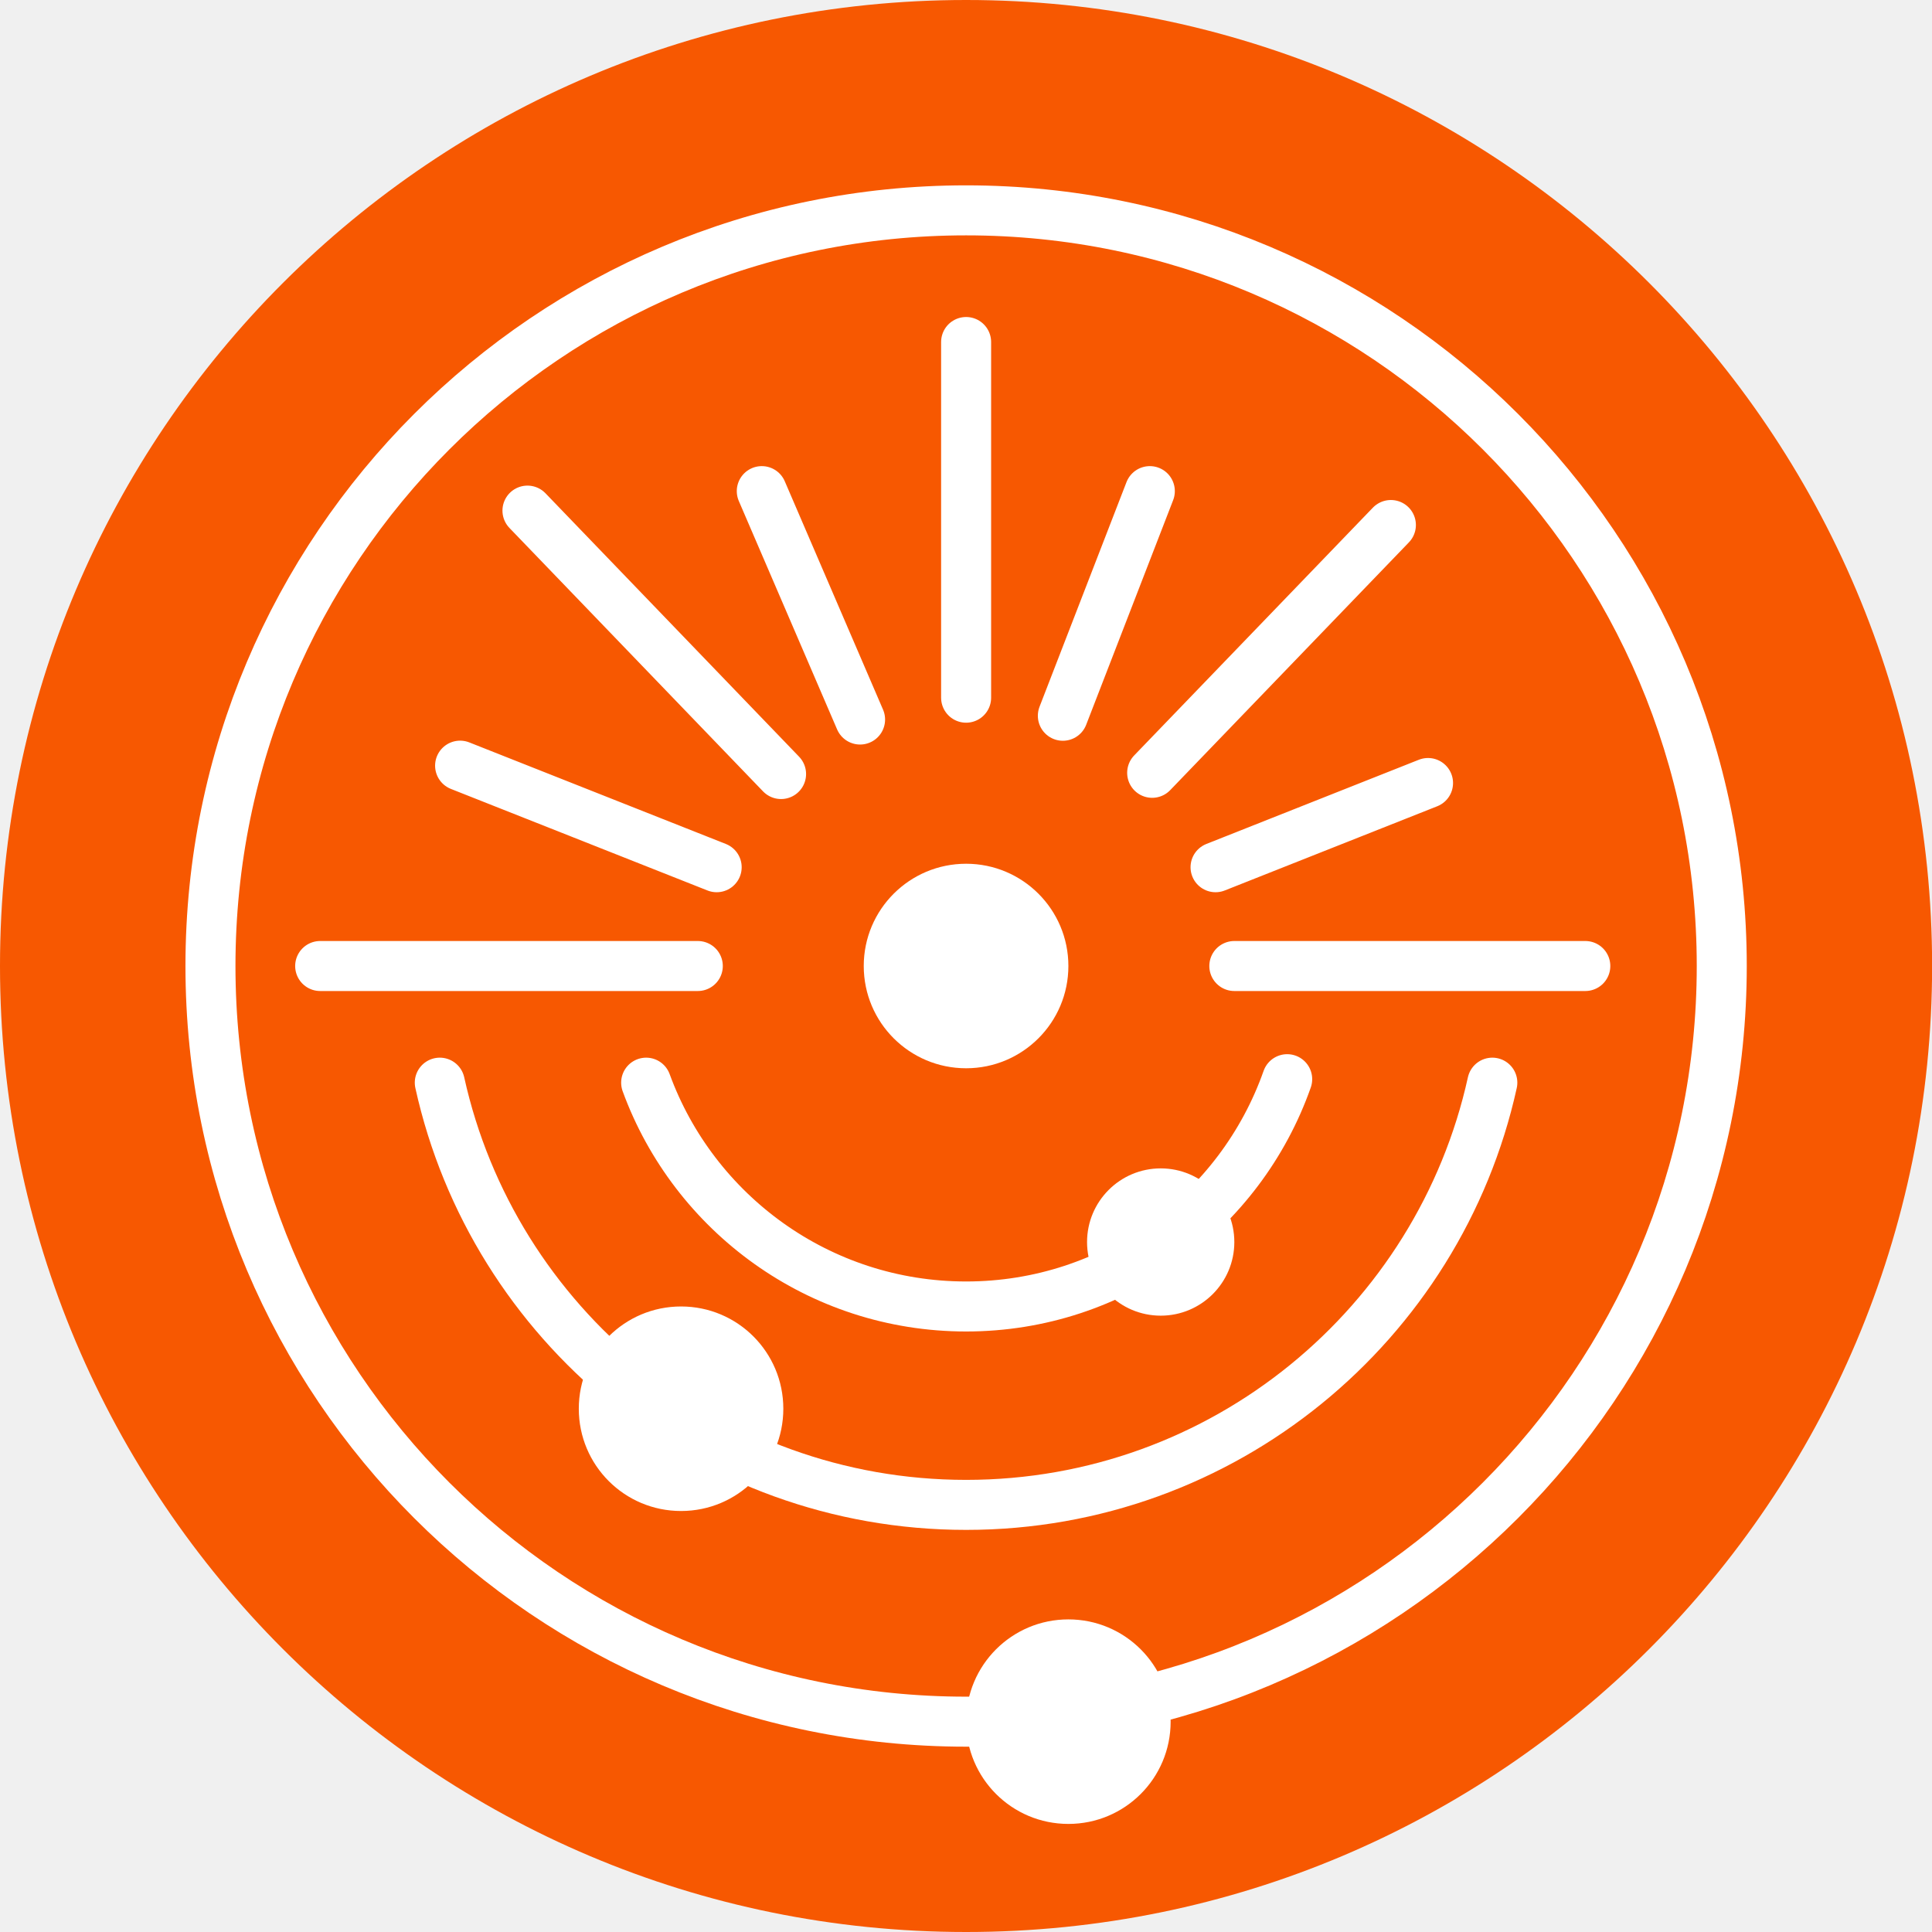
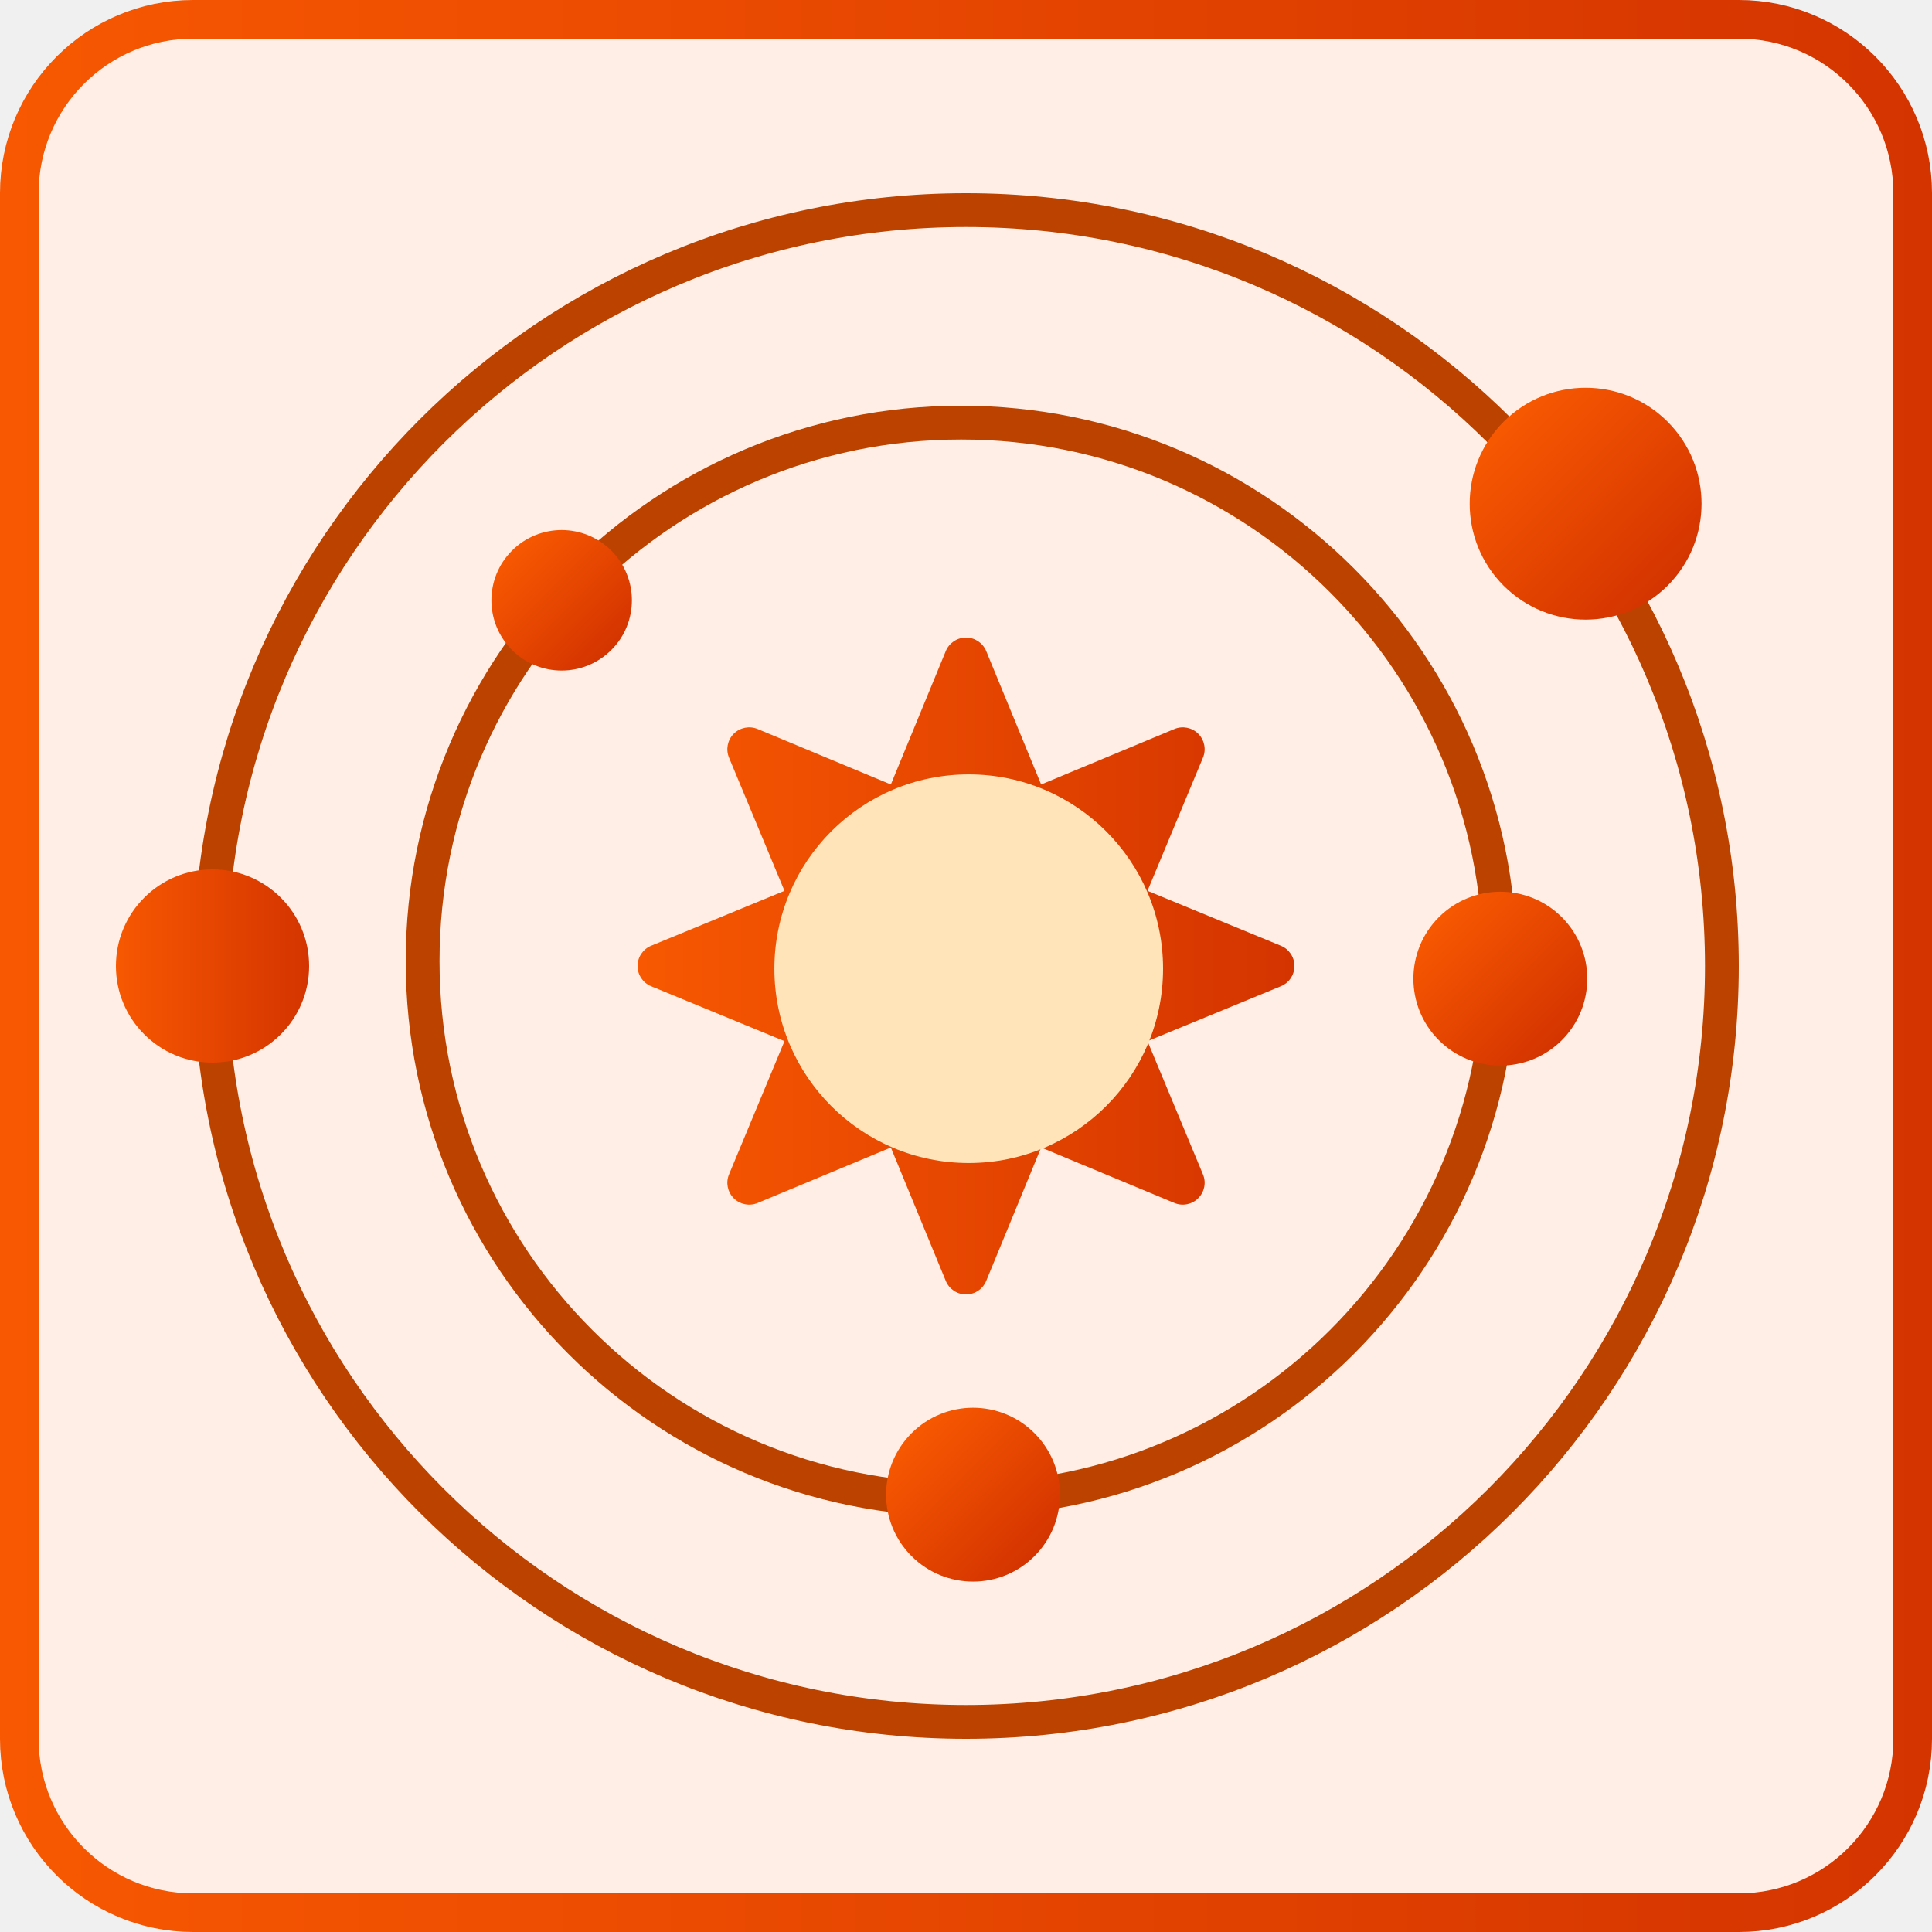
- <svg xmlns="http://www.w3.org/2000/svg" width="150" height="150" viewBox="0 0 150 150" fill="none">
-   <path d="M0 75C0 116.426 33.582 150 75.008 150C116.426 150 150.008 116.426 150.008 75C150.008 33.574 116.426 0 75.008 0C33.582 0 0 33.574 0 75Z" fill="#F75801" />
-   <path d="M34.145 84.058C38.289 102.806 55.009 116.839 75.009 116.839C95.001 116.839 111.728 102.806 115.864 84.058M50.167 84.058C53.867 94.192 63.59 101.435 75.009 101.435C86.522 101.435 96.316 94.066 99.937 83.788M123.083 75.001H95.833M54.177 75.001H24.858M60.642 60.096L40.952 39.644M55.642 67.331L35.722 59.446M66.776 55.864L59.145 38.131M89.272 38.131L82.52 55.571M110.872 60.793L94.375 67.331M107.988 40.762L89.454 60.001M75.009 26.554V54.169M133.677 75.001C133.677 42.6 107.41 16.332 75.009 16.332C42.6 16.332 16.34 42.6 16.34 75.001C16.34 107.402 42.6 133.67 75.009 133.67C107.41 133.67 133.677 107.402 133.677 75.001Z" stroke="white" stroke-width="3.883" stroke-miterlimit="10" stroke-linecap="round" />
-   <path fill-rule="evenodd" clip-rule="evenodd" d="M82.949 75C82.949 70.611 79.391 67.061 75.009 67.061C70.619 67.061 67.061 70.611 67.061 75C67.061 79.39 70.619 82.94 75.009 82.94C79.391 82.94 82.949 79.39 82.949 75ZM95.833 96.435C95.833 93.273 93.273 90.713 90.12 90.713C86.958 90.713 84.399 93.273 84.399 96.435C84.399 99.588 86.958 102.148 90.12 102.148C93.273 102.148 95.833 99.588 95.833 96.435ZM60.817 109.374C60.817 104.984 57.267 101.434 52.877 101.434C48.487 101.434 44.938 104.984 44.938 109.374C44.938 113.764 48.487 117.314 52.877 117.314C57.267 117.314 60.817 113.764 60.817 109.374ZM90.888 133.669C90.888 129.279 87.338 125.729 82.949 125.729C78.559 125.729 75.009 129.279 75.009 133.669C75.009 138.059 78.559 141.609 82.949 141.609C87.338 141.609 90.888 138.059 90.888 133.669Z" fill="white" />
+ <svg xmlns="http://www.w3.org/2000/svg" width="40" height="40" viewBox="0 0 40 40" fill="none">
+   <rect x="0.4" y="0.4" width="39.2" height="39.2" rx="3.6" fill="white" />
+   <rect x="0.4" y="0.4" width="39.2" height="39.2" rx="3.6" fill="#F75801" fill-opacity="0.1" />
+   <rect x="0.4" y="0.4" width="39.2" height="39.2" rx="3.6" stroke="url(#paint0_linear_9302_1058)" stroke-width="0.8" />
+   <path fill-rule="evenodd" clip-rule="evenodd" d="M18.444 16.242L15.687 15.094C15.517 15.023 15.322 15.062 15.191 15.191C15.062 15.322 15.023 15.517 15.094 15.687L16.242 18.444L13.481 19.581C13.311 19.651 13.2 19.816 13.2 20C13.2 20.184 13.311 20.349 13.481 20.419L16.242 21.556L15.094 24.314C15.023 24.483 15.062 24.678 15.191 24.808C15.322 24.938 15.517 24.977 15.687 24.906L18.444 23.758L19.581 26.519C19.651 26.689 19.816 26.8 20 26.8C20.184 26.8 20.349 26.689 20.419 26.519L21.556 23.758L24.314 24.906C24.483 24.977 24.678 24.938 24.808 24.808C24.938 24.678 24.977 24.483 24.906 24.314L23.758 21.556L26.519 20.419C26.689 20.349 26.8 20.184 26.8 20C26.8 19.816 26.689 19.651 26.519 19.581L23.758 18.444L24.906 15.687C24.977 15.517 24.938 15.322 24.808 15.191C24.678 15.062 24.483 15.023 24.314 15.094L21.556 16.242L20.419 13.481C20.349 13.311 20.184 13.2 20 13.2C19.816 13.2 19.651 13.311 19.581 13.481L18.444 16.242Z" fill="url(#paint1_linear_9302_1058)" />
+   <path d="M20.056 24.079C22.278 24.079 24.08 22.278 24.08 20.056C24.08 17.834 22.278 16.033 20.056 16.033C17.834 16.033 16.033 17.834 16.033 20.056C16.033 22.278 17.834 24.079 20.056 24.079Z" fill="#FFE4BA" />
+   <circle cx="19.9" cy="19.9" r="11.15" stroke="#BC4200" stroke-width="0.7" />
+   <circle cx="20" cy="20" r="15.65" stroke="#BC4200" stroke-width="0.7" />
+   <path d="M18.873 32.218C19.576 32.921 20.715 32.921 21.418 32.218C22.121 31.515 22.121 30.376 21.418 29.673C20.715 28.97 19.576 28.97 18.873 29.673C18.17 30.376 18.17 31.515 18.873 32.218Z" fill="url(#paint2_linear_9302_1058)" />
+   <path d="M10.6 13.457C11.168 14.025 12.089 14.025 12.657 13.457C13.225 12.889 13.225 11.968 12.657 11.4C12.089 10.832 11.168 10.832 10.6 11.4C10.032 11.968 10.032 12.889 10.6 13.457Z" fill="url(#paint3_linear_9302_1058)" />
+   <path d="M29.79 21.536C30.493 22.238 31.633 22.238 32.336 21.536C33.038 20.833 33.038 19.693 32.336 18.99C31.633 18.287 30.493 18.287 29.79 18.99C29.087 19.693 29.087 20.833 29.79 21.536Z" fill="url(#paint4_linear_9302_1058)" />
+   <path d="M31.131 12.126C32.069 13.063 33.588 13.063 34.526 12.126C35.463 11.188 35.463 9.669 34.526 8.731C33.588 7.794 32.069 7.794 31.131 8.731C30.194 9.669 30.194 11.188 31.131 12.126Z" fill="url(#paint5_linear_9302_1058)" />
+   <path d="M4.4 22C5.505 22 6.4 21.105 6.4 20C6.4 18.895 5.505 18 4.4 18C3.295 18 2.4 18.895 2.4 20C2.4 21.105 3.295 22 4.4 22Z" fill="url(#paint6_linear_9302_1058)" />
+   <defs>
+     <linearGradient id="paint0_linear_9302_1058" x1="0" y1="20" x2="40" y2="20" gradientUnits="userSpaceOnUse">
+       <stop stop-color="#F75801" />
+       <stop offset="1" stop-color="#D43400" />
+     </linearGradient>
+     <linearGradient id="paint1_linear_9302_1058" x1="13.2" y1="20" x2="26.8" y2="20" gradientUnits="userSpaceOnUse">
+       <stop stop-color="#F75801" />
+       <stop offset="1" stop-color="#D43400" />
+     </linearGradient>
+     <linearGradient id="paint2_linear_9302_1058" x1="18.873" y1="29.673" x2="21.418" y2="32.218" gradientUnits="userSpaceOnUse">
+       <stop stop-color="#F75801" />
+       <stop offset="1" stop-color="#D43400" />
+     </linearGradient>
+     <linearGradient id="paint3_linear_9302_1058" x1="10.6" y1="11.4" x2="12.657" y2="13.457" gradientUnits="userSpaceOnUse">
+       <stop stop-color="#F75801" />
+       <stop offset="1" stop-color="#D43400" />
+     </linearGradient>
+     <linearGradient id="paint4_linear_9302_1058" x1="29.79" y1="18.99" x2="32.336" y2="21.536" gradientUnits="userSpaceOnUse">
+       <stop stop-color="#F75801" />
+       <stop offset="1" stop-color="#D43400" />
+     </linearGradient>
+     <linearGradient id="paint5_linear_9302_1058" x1="31.131" y1="8.731" x2="34.526" y2="12.126" gradientUnits="userSpaceOnUse">
+       <stop stop-color="#F75801" />
+       <stop offset="1" stop-color="#D43400" />
+     </linearGradient>
+     <linearGradient id="paint6_linear_9302_1058" x1="2.4" y1="20" x2="6.4" y2="20" gradientUnits="userSpaceOnUse">
+       <stop stop-color="#F75801" />
+       <stop offset="1" stop-color="#D43400" />
+     </linearGradient>
+   </defs>
</svg>
